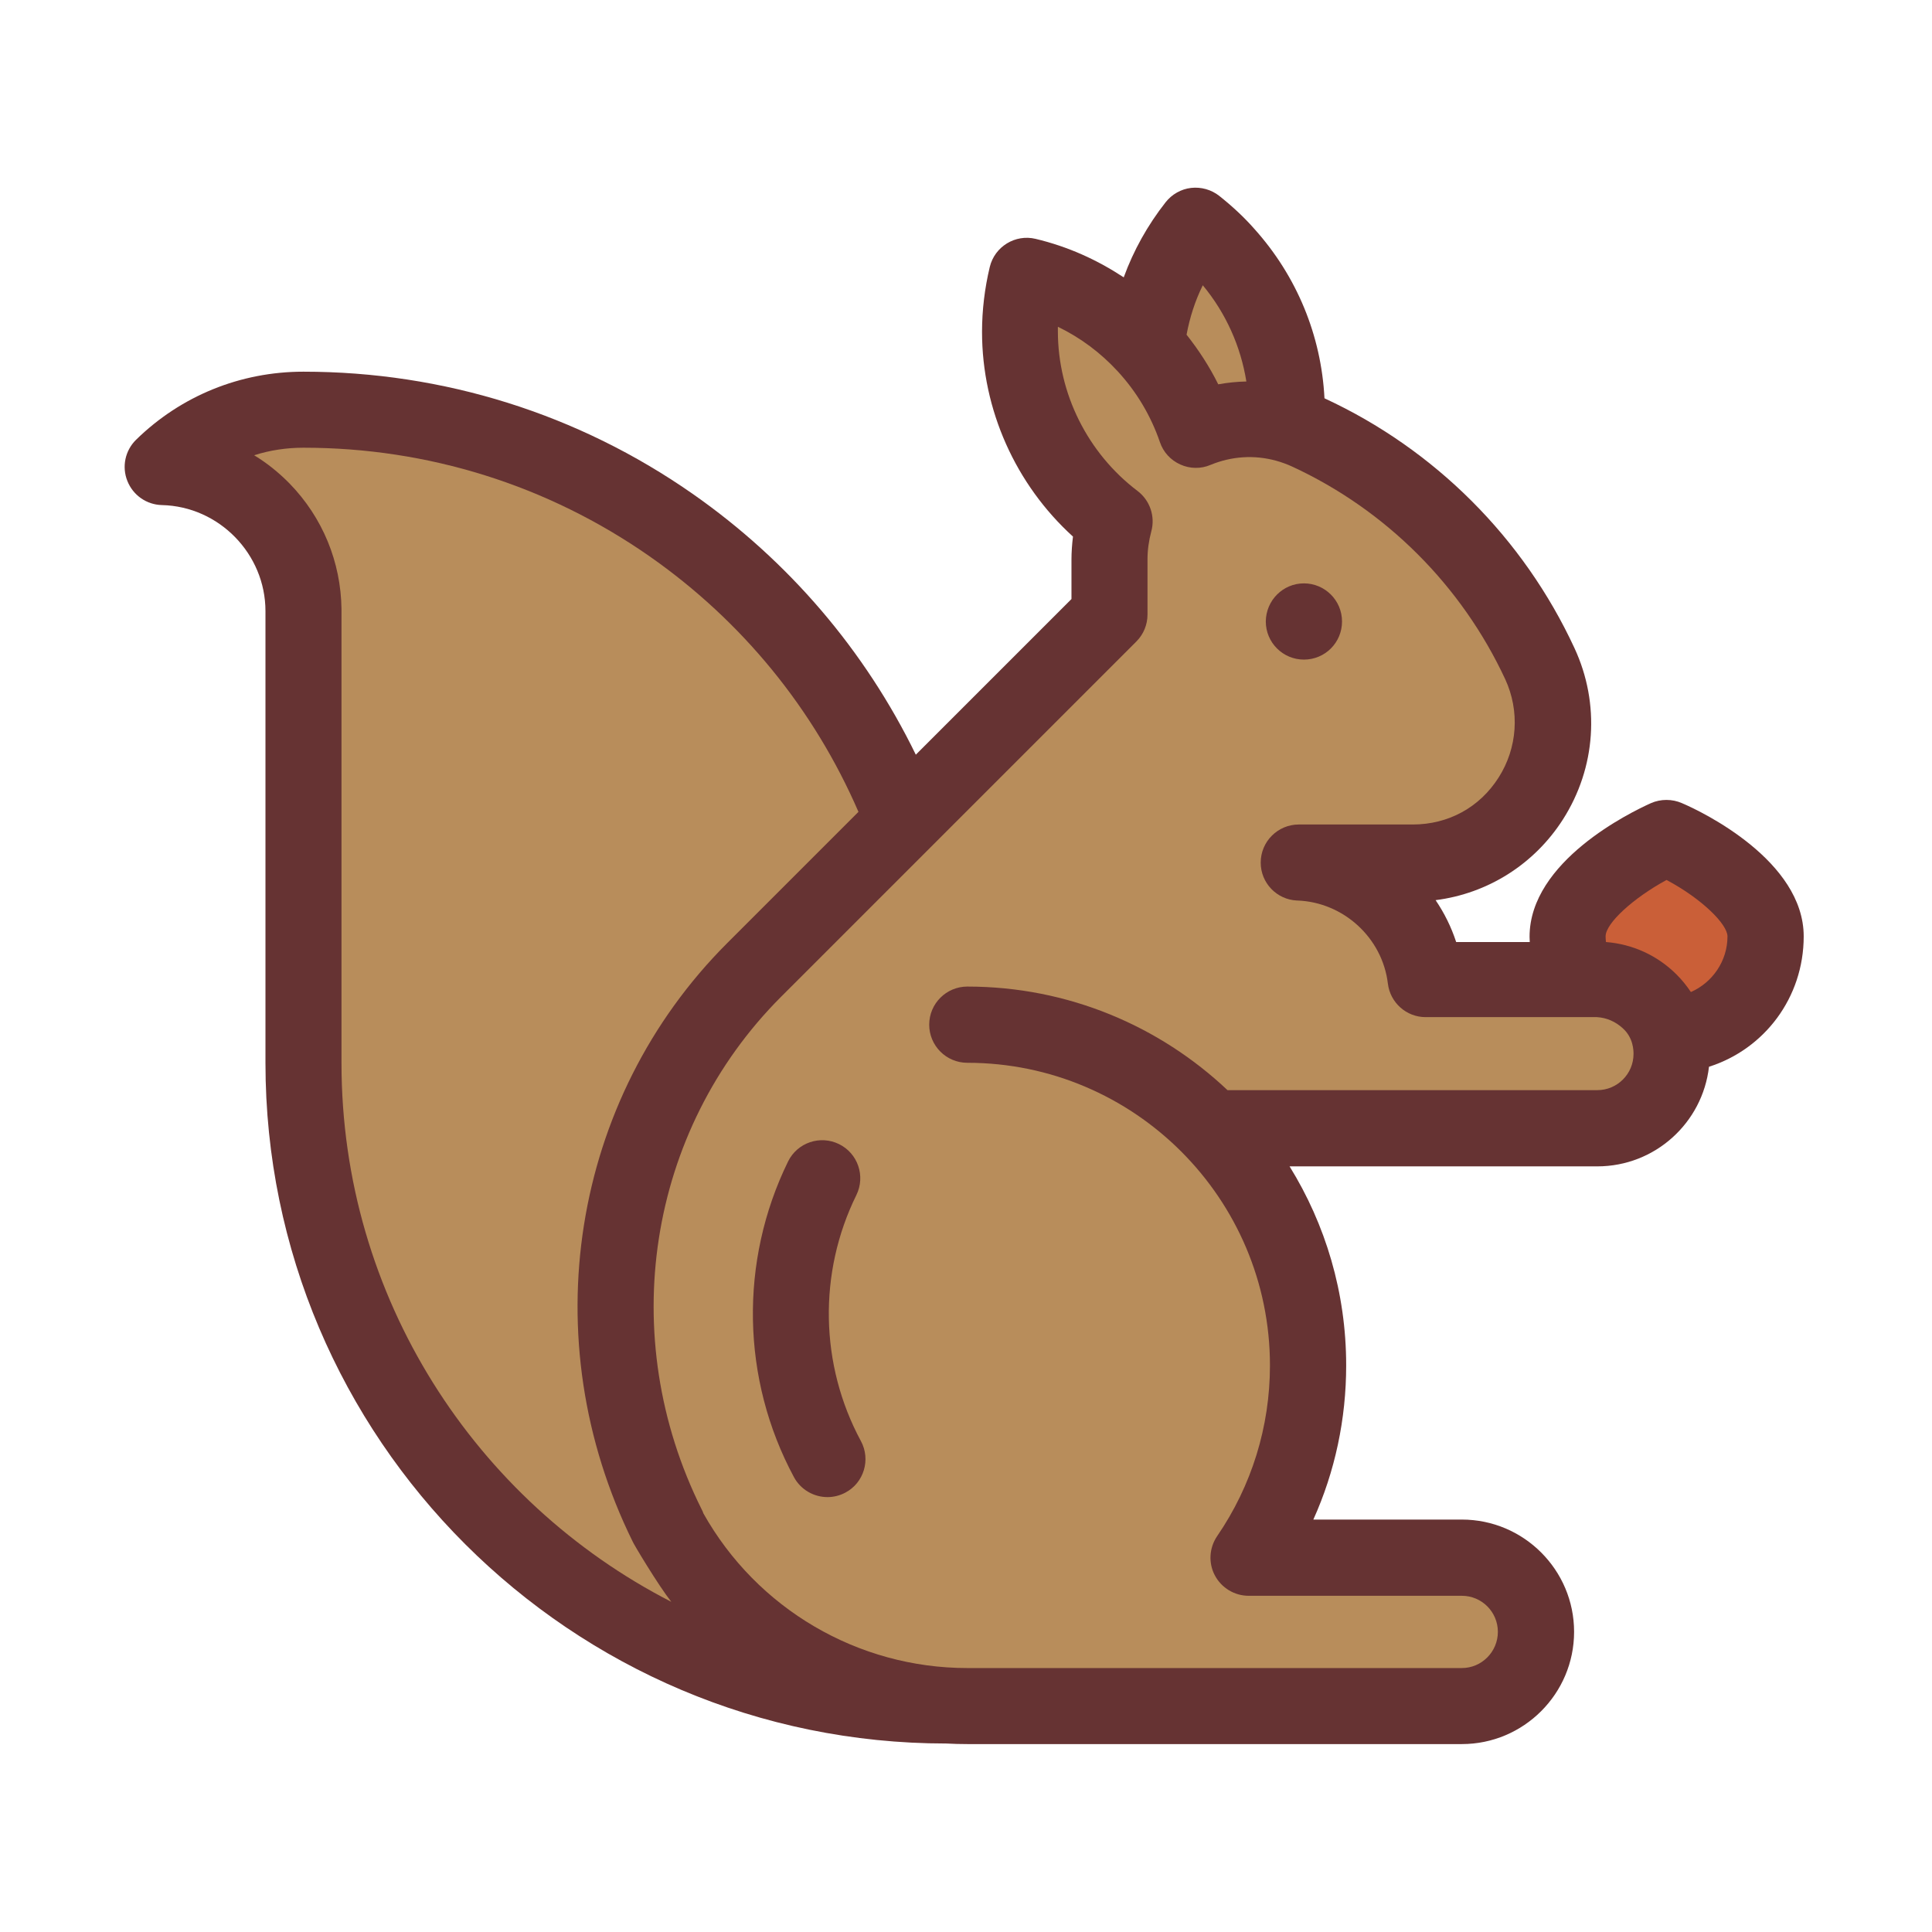
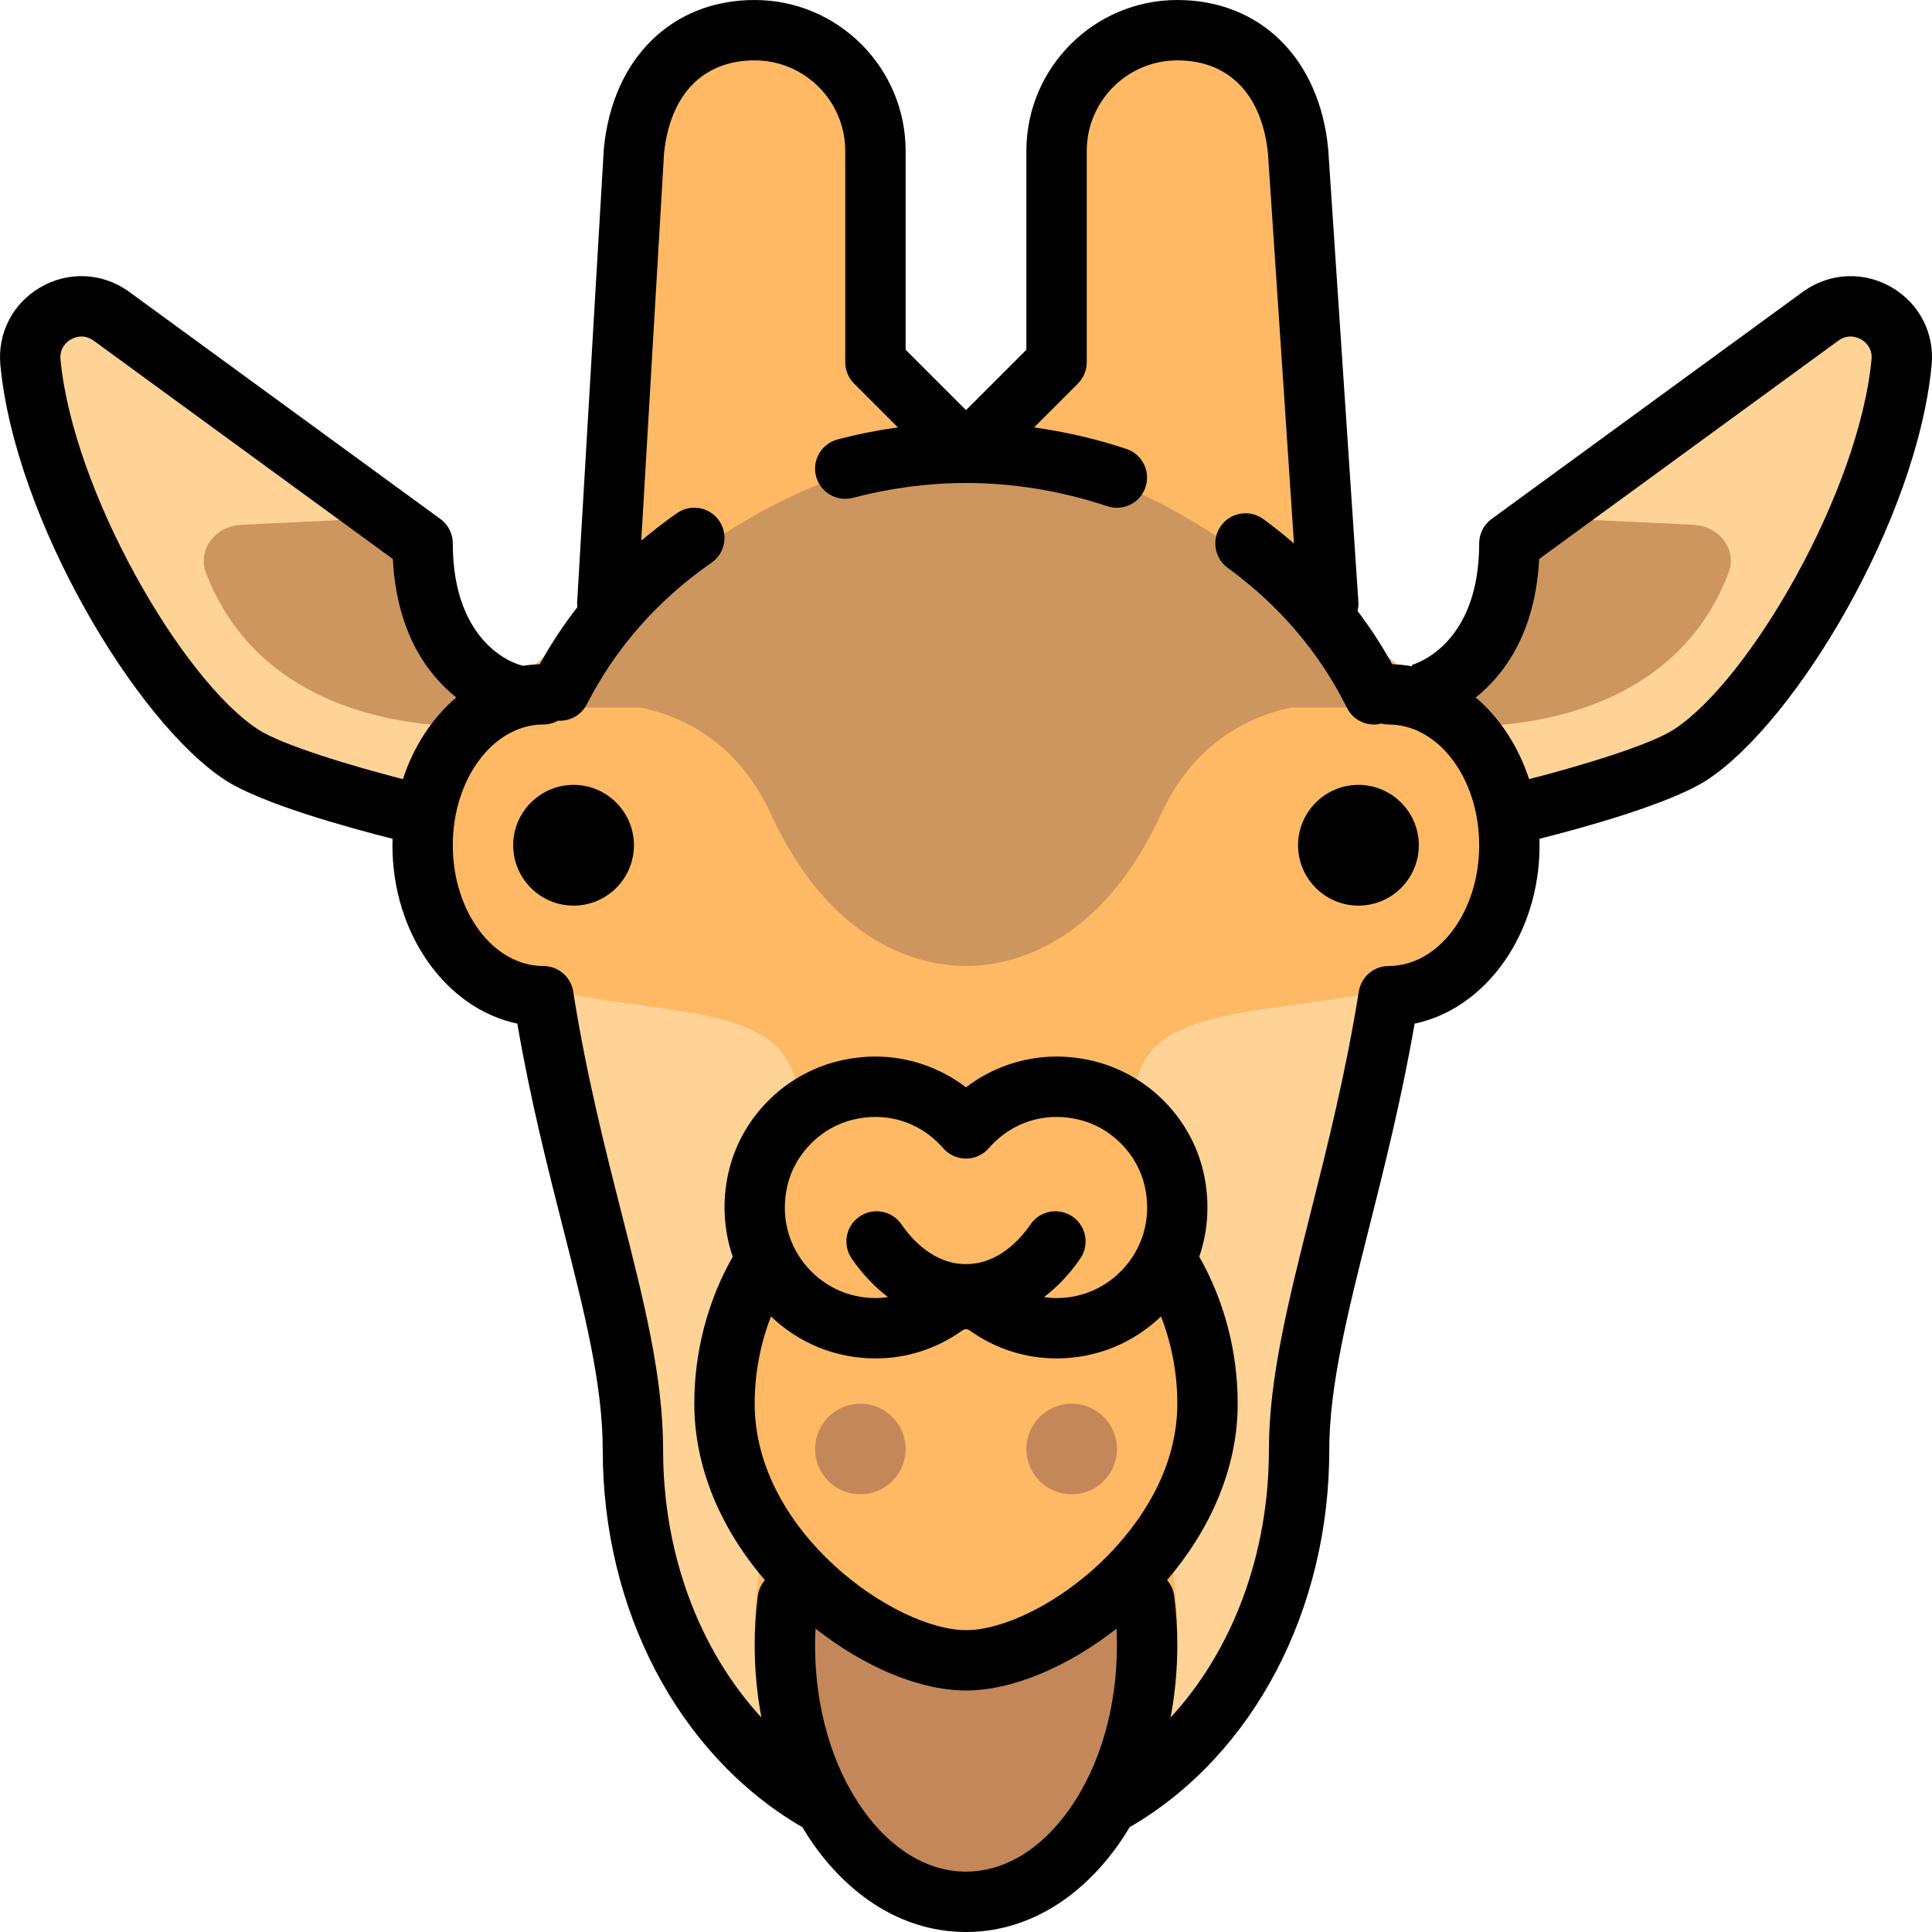
- <svg xmlns="http://www.w3.org/2000/svg" width="800px" height="800px" viewBox="0 0 1024 1024" class="icon" version="1.1">
-   <path d="M956 496.3c0 32.5-20.9 59.8-50.2 69.1-3.4 29.7-28.6 52.8-59.2 52.8H683.5c19 30.7 30 66.8 30 105.5 0 28.4-5.9 56.2-17.4 81.7h78.7c32.8 0 59.5 26.7 59.5 59.5s-26.7 59.5-59.5 59.5H512.7c-3.7 0-7.4-0.1-11.1-0.3-199 0-360.9-161.6-360.9-360.7V324.8v-0.9c0-30.3-24.6-55.5-54.9-56.2-8.1-0.2-15.3-5.2-18.3-12.8-3-7.5-1.2-16.1 4.6-21.8 23.8-23.3 55.3-36.1 88.7-36.1 74.3 0 145.7 22.4 206.4 64.8 50.9 35.6 91.3 83 118.2 138.2l82.5-82.5v-20.8c0-4.1 0.3-8.2 0.8-12.3-30.4-27.6-48.2-67.2-48.2-108.5 0-11.5 1.4-23.1 4.1-34.4 2.6-10.8 13.5-17.5 24.3-14.9 8.4 2 16.7 4.8 24.6 8.3 7.7 3.4 15.1 7.5 22.1 12.1 5.2-14.3 12.7-27.7 22.2-39.8 3.3-4.2 8.2-7 13.5-7.6 5.3-0.6 10.7 0.9 14.9 4.2 6.8 5.4 13.2 11.3 18.8 17.7 22.4 25 35.3 56.4 37 89.6 0.1 0 0.2 0.1 0.2 0.1 58.3 27 105.3 74 132.3 132.3 13.7 29.5 11.4 63.4-6.1 90.8-15.2 23.8-39.9 39.3-67.5 42.8 4.6 6.8 8.3 14.2 10.9 22.2h39c0-0.9-0.1-1.8-0.1-2.8 0-40 53.6-66 64.3-70.8 5.2-2.3 11.3-2.3 16.5 0 10.9 4.6 64.5 30.6 64.5 70.6z" fill="#663333" />
-   <path d="M915.6 496.3c0 13.1-8 24.5-19.4 29.5-2.2-3.3-4.7-6.4-7.6-9.3-10.1-10.1-23.3-16.1-37.4-17.2-0.1-1-0.2-2-0.2-3 0-7 14.8-20.4 32.3-29.9 18.8 10 32.3 23.5 32.3 29.9z" fill="#CA5F38" />
-   <path d="M860.1 545c5.7 5.1 5.7 12 5.7 13.6 0 10.6-8.6 19.2-19.2 19.2h-196c-36-34-84.5-54.9-137.9-54.9-11.1 0-20.2 9-20.2 20.2 0 11.1 9 20.2 20.2 20.2 88.4 0 160.4 71.9 160.4 160.4 0 32.5-9.7 63.8-28 90.5-4.2 6.2-4.7 14.2-1.2 20.8 3.5 6.6 10.4 10.8 17.9 10.8h113c10.6 0 19.1 8.6 19.1 19.1 0 10.6-8.6 19.2-19.1 19.2H512.7c-58 0-111.5-31.4-139.9-82-0.2-0.7-0.5-1.4-0.9-2.1-45.7-91.6-28.8-200.7 42-271.6L602.3 340c3.8-3.8 5.9-8.9 5.9-14.3v-29.2c0-5 0.7-9.9 2-14.8 2.2-8-0.7-16.5-7.3-21.5-26.4-20-42.2-51.6-42.2-84.6v-2.4c12 5.8 22.7 13.8 31.8 23.7 10 10.9 17.5 23.5 22.3 37.5 1.8 5.3 5.7 9.5 10.8 11.8 5.1 2.3 10.9 2.4 16 0.2 11.2-4.6 23.2-5.4 34.8-2.2 2.9 0.8 5.9 1.9 8.7 3.2 49.6 23 89.6 63 112.7 112.6 7.8 16.9 6.5 36.4-3.5 52.1-10.1 15.9-26.7 24.9-45.5 24.9h-60.4c-11.1 0-20.2 9-20.2 20.2 0 10.8 8.5 19.6 19.2 20.1h0.3c24.4 0.9 45 19.8 47.9 44 1.2 10.1 9.8 17.8 20 17.8h90.8c5.3 0.3 10 2.5 13.7 5.9z" fill="#B88D5B" />
-   <path d="M691.1 309.2c11.1 0 20.2 9 20.2 20.2s-9 20.2-20.2 20.2c-11.1 0-20.2-9-20.2-20.2 0.1-11.2 9.1-20.2 20.2-20.2z" fill="#663333" />
-   <path d="M637.5 151.2c12.2 14.7 20.1 32.3 23.1 51-5 0.1-9.9 0.6-14.9 1.5-4.6-9.3-10.3-18.1-16.8-26.3 1.7-9.1 4.5-17.9 8.6-26.2z" fill="#B88D5B" />
-   <path d="M456.3 763.8c5.3 9.8 1.6 22.1-8.2 27.3-3 1.6-6.3 2.4-9.5 2.4-7.2 0-14.2-3.9-17.8-10.6-27.9-51.9-29-114.4-3.1-167.3 4.9-10 17-14.1 27-9.2s14.1 17 9.2 27c-20.3 41.2-19.4 90 2.4 130.4z" fill="#663333" />
-   <path d="M455 430.3l-69.6 69.6C302.6 582.7 282.5 710 335.3 817c0.4 1.2 13.5 23.1 20.5 32C252.1 795.8 181 687.8 181 563.5V323.9v-1c-0.3-25-10-48.6-27.5-66.6-5.7-5.8-12-10.9-18.8-15 8.4-2.7 17.2-4 26.2-4 66 0 129.4 19.9 183.3 57.5 49.1 34.3 87.2 81 110.8 135.5z" fill="#B88D5B" />
+ <svg xmlns="http://www.w3.org/2000/svg" height="800px" width="800px" version="1.1" id="Layer_1" viewBox="0 0 512 512" xml:space="preserve">
+   <g>
+     <path style="fill:#FFD296;" d="M146,248l21,144c2.476,20.917,8.867,49.011,22.871,61.688L226.667,487V248H146z" />
+     <path style="fill:#FFD296;" d="M366,248l-22,143c-2.476,20.917-7.867,50.011-21.871,62.688L285.333,487V248H366z" />
+     <path style="fill:#FFD296;" d="M112,144L29.292,83.635C19.819,77.077,6.977,84.53,8.065,96C11.61,133.368,42.009,185.658,64,200   c11.5,7.5,48,16,48,16l0.848-1.13C115.61,202.669,122.65,191.544,132,181C132,181,112,178.333,112,144z" />
+   </g>
+   <g>
+     <path style="fill:#FFB964;" d="M368,184v80c17.673,0,32-17.909,32-40S385.673,184,368,184z" />
+     <path style="fill:#FFB964;" d="M400,224c0-22.617-24.869-47.009-54.517-66.483c-0.118-0.124-0.232-0.254-0.351-0.378L352,160   l-8-120c-2-20-14.327-32-32-32s-32,14.327-32,32v56l-24,24l0,0l0,0l0,0l0,0l-24-24V40c0-17.673-14.327-32-32-32s-30,12-32,32   l-7.059,119.999l4.991-2.1C136.543,177.31,112,201.531,112,224c0,56,80,32,96,56s-8,120-8,152s24,56,56,56s56-24,56-56   s-24-128-8-152S400,280,400,224z" />
+   </g>
+   <path style="fill:#C3875A;" d="M292.565,424.002C280.494,433.982,266.667,440,256,440s-24.494-6.018-36.565-15.998h-10.69  C208.255,427.897,208,431.906,208,436c0,37.556,21.49,68,48,68s48-30.444,48-68c0-4.094-0.255-8.103-0.745-11.998H292.565z" />
+   <path style="fill:#FFD296;" d="M482.708,83.635L400,144c0,34.333-24,40-24,40c13.333,8,21.333,18.667,24,32c0,0,36.5-8.5,48-16  c21.991-14.342,52.39-66.632,55.935-104C505.023,84.53,492.181,77.077,482.708,83.635z" />
+   <g>
+     <path style="fill:#CD965F;" d="M372,187.507c-30.135-35.716-70.356-66.988-114.928-67.484C256.705,120.008,256.347,120,256,120   c-0.361,0-0.735,0.01-1.118,0.026c-41.334,0.556-84.776,31.8-114.882,67.481h29.95c13.298,2.948,26.375,10.847,34.498,28.493   c14.729,32,36.823,40,51.553,40s36.824-8,51.553-40c8.123-17.646,21.199-25.545,34.498-28.493H372z" />
+     <path style="fill:#CD965F;" d="M128.498,192.299l5.106-0.321l1.082-2.338c0,0-30.055-21.929-27.581-52.64l-43.187,2.084   c-7.017,0.338-11.625,6.686-9.317,12.742C71.953,197.365,128.498,192.299,128.498,192.299z" />
+     <path style="fill:#CD965F;" d="M384.187,192.299l-5.106-0.321L378,189.64c0,0,30.055-21.929,27.581-52.64l43.187,2.084   c7.017,0.338,11.625,6.686,9.317,12.742C440.731,197.365,384.187,192.299,384.187,192.299z" />
+   </g>
+   <g>
+     <path style="fill:#FFB964;" d="M310.33,336.042l-2.643-0.001C302.148,345.581,291.826,352,280,352   c-6.866,0-13.176-2.207-18.358-5.914c-3.441-2.461-7.842-2.461-11.283,0C245.176,349.793,238.867,352,232,352   c-11.844,0-22.179-6.438-27.712-16.001l-2.592-0.001C195.551,346.438,192,358.779,192,372c0,20.863,12.346,39.528,27.435,52.002   C231.506,433.982,245.333,440,256,440c10.667,0,24.494-6.018,36.565-15.998C307.654,411.528,320,392.863,320,372   C320,358.797,316.458,346.473,310.33,336.042z" />
+     <path style="fill:#FFB964;" d="M232,352c6.867,0,13.176-2.207,18.358-5.914c3.441-2.461,7.842-2.461,11.283,0   C266.824,349.793,273.134,352,280,352c11.826,0,22.148-6.419,27.687-15.959c3.882-6.686,5.418-14.903,3.464-23.526   c-2.596-11.457-11.831-20.779-23.247-23.552c-12.777-3.104-24.473,1.571-31.905,10.073c-7.432-8.502-19.128-13.177-31.905-10.073   c-11.415,2.772-20.65,12.095-23.247,23.552c-1.95,8.605-0.425,16.806,3.439,23.484C209.821,345.563,220.156,352,232,352z" />
+   </g>
+   <g>
+     <circle style="fill:#C3875A;" cx="228" cy="384" r="12" />
+     <circle style="fill:#C3875A;" cx="284" cy="384" r="12" />
+   </g>
+   <path d="M152,208c-8.822,0-16,7.178-16,16s7.178,16,16,16s16-7.178,16-16S160.822,208,152,208z" />
+   <path d="M360,208c-8.822,0-16,7.178-16,16s7.178,16,16,16s16-7.178,16-16S368.822,208,360,208z" />
+   <path d="M501.363,76.176c-7.329-4.293-16.223-3.955-23.208,0.882c-0.055,0.038-0.109,0.077-0.163,0.116l-82.708,60.365  C393.22,139.044,392,141.445,392,144c0,27.148-17.211,32.045-17.944,32.24l0.105-0.026l0.089,0.376  c-1.733-0.328-3.505-0.511-5.304-0.561c-2.724-4.936-5.784-9.645-9.18-14.111c0.193-0.781,0.272-1.604,0.216-2.45l-8-120  c-0.006-0.088-0.013-0.176-0.022-0.264C349.579,15.389,333.894,0,312,0c-22.056,0-40,17.944-40,40v52.687l-16,16l-16-16V40  c0-22.056-17.944-40-40-40c-21.894,0-37.579,15.389-39.96,39.204c-0.011,0.108-0.02,0.217-0.026,0.326l-7.059,119.999  c-0.027,0.468-0.006,0.928,0.045,1.378c-3.703,4.764-7.027,9.808-9.959,15.122c-1.491,0.042-2.962,0.181-4.409,0.416  c-0.258-0.089-0.522-0.167-0.793-0.231C137.66,176.172,120,171.682,120,144c0-2.555-1.22-4.956-3.284-6.462L34.008,77.173  c-0.054-0.039-0.108-0.078-0.163-0.116c-6.986-4.837-15.88-5.175-23.208-0.882C3.339,80.451-0.698,88.337,0.101,96.755  c3.874,40.83,35.97,94.581,59.529,109.945c9.693,6.322,33.004,12.71,44.406,15.59C104.02,222.859,104,223.427,104,224  c0,23.641,14.32,43.331,33.095,47.27c3.484,20.239,8.042,38.17,12.108,54.152c5.648,22.197,10.526,41.366,10.526,58.849  c0,42.349,20.004,80.494,52.206,99.548c0.208,0.123,0.423,0.218,0.636,0.32c0.938,1.562,1.915,3.09,2.951,4.558  C226.131,503.724,240.505,512,256,512s29.869-8.276,40.477-23.303c1.037-1.468,2.013-2.997,2.952-4.558  c0.216-0.103,0.434-0.2,0.645-0.325c32.196-19.056,52.197-57.199,52.197-99.543c0-17.004,4.905-36.477,10.584-59.024  c4.037-16.025,8.56-34.002,12.037-53.974C393.673,267.34,408,247.646,408,224c0-0.573-0.02-1.141-0.036-1.709  c11.402-2.88,34.713-9.269,44.406-15.59c23.559-15.364,55.656-69.116,59.529-109.945C512.698,88.337,508.661,80.451,501.363,76.176z   M68.37,193.299c-20.032-13.064-49.012-62.961-52.341-98.055c-0.299-3.149,1.785-4.729,2.695-5.263  c0.917-0.538,3.322-1.586,5.947,0.186l79.434,57.975c1.02,19.58,9.222,30.618,16.807,36.697c-6.31,5.373-11.268,12.879-14.141,21.64  C93.042,202.956,74.714,197.437,68.37,193.299z M298.766,334.963C294.179,340.706,287.339,344,280,344  c-1.127,0-2.243-0.09-3.345-0.249c3.579-2.719,6.839-6.149,9.636-10.224c2.5-3.643,1.574-8.623-2.068-11.123  c-3.644-2.501-8.623-1.575-11.123,2.068C270.401,328.404,264.591,335,256,335s-14.401-6.596-17.1-10.527  c-2.5-3.643-7.481-4.57-11.123-2.068c-3.643,2.5-4.569,7.48-2.068,11.123c2.797,4.075,6.058,7.505,9.636,10.224  C234.243,343.91,233.127,344,232,344c-7.339,0-14.179-3.294-18.766-9.037c-4.656-5.83-6.284-13.174-4.583-20.681  c1.913-8.441,8.878-15.493,17.333-17.546c2.013-0.489,4.037-0.737,6.018-0.737c6.912,0,13.296,2.948,17.976,8.301  c1.519,1.738,3.715,2.735,6.023,2.735c2.308,0,4.504-0.997,6.023-2.735c4.68-5.353,11.064-8.301,17.976-8.301  c1.98,0,4.005,0.248,6.018,0.737c8.454,2.053,15.42,9.104,17.333,17.546C305.05,321.789,303.422,329.134,298.766,334.963z   M204.324,348.867C211.732,355.99,221.558,360,232,360c8.28,0,16.237-2.562,23.012-7.407c0.655-0.468,1.321-0.468,1.975,0  C263.763,357.438,271.72,360,280,360c10.442,0,20.268-4.01,27.676-11.133C310.517,356.15,312,363.999,312,372  c0,19.898-12.844,35.026-20.5,42.273C280.299,424.876,266.033,432,256,432c-18.677,0-56-25.939-56-60  C200,363.998,201.483,356.149,204.324,348.867z M256,496c-10.148,0-19.881-5.871-27.405-16.53C220.473,467.964,216,452.526,216,436  c0-1.471,0.047-2.941,0.119-4.407C229.12,441.84,243.841,448,256,448c12.064,0,26.852-6.132,39.882-16.395  c0.072,1.462,0.118,2.928,0.118,4.395c0,16.526-4.473,31.964-12.595,43.47C275.881,490.129,266.148,496,256,496z M368,256  c-0.051,0-0.1,0.007-0.151,0.008c-0.163,0.002-0.324,0.012-0.484,0.024c-0.106,0.008-0.211,0.017-0.315,0.029  c-0.159,0.019-0.315,0.044-0.471,0.072c-0.107,0.019-0.214,0.039-0.319,0.062c-0.146,0.033-0.29,0.071-0.434,0.111  c-0.111,0.031-0.222,0.063-0.332,0.099c-0.134,0.044-0.265,0.094-0.396,0.145c-0.112,0.043-0.224,0.087-0.333,0.136  c-0.126,0.056-0.249,0.117-0.371,0.179c-0.106,0.054-0.213,0.108-0.317,0.167c-0.122,0.069-0.241,0.143-0.359,0.218  c-0.096,0.061-0.192,0.122-0.285,0.187c-0.122,0.085-0.239,0.175-0.356,0.267c-0.083,0.064-0.165,0.128-0.244,0.195  c-0.12,0.102-0.235,0.208-0.349,0.317c-0.07,0.066-0.14,0.132-0.207,0.201c-0.114,0.117-0.222,0.238-0.329,0.361  c-0.061,0.07-0.121,0.14-0.179,0.211c-0.102,0.126-0.197,0.257-0.291,0.389c-0.056,0.08-0.113,0.158-0.167,0.24  c-0.084,0.128-0.162,0.26-0.239,0.394c-0.055,0.096-0.109,0.19-0.161,0.289c-0.064,0.124-0.124,0.25-0.182,0.377  c-0.053,0.116-0.105,0.233-0.153,0.353c-0.045,0.115-0.087,0.231-0.128,0.349c-0.048,0.138-0.093,0.277-0.134,0.419  c-0.031,0.108-0.058,0.219-0.084,0.329c-0.037,0.152-0.07,0.304-0.097,0.459c-0.009,0.051-0.024,0.1-0.032,0.151  c-3.465,21.698-8.403,41.303-12.76,58.6c-5.94,23.58-11.069,43.944-11.069,62.932c0,27.637-9.63,53.089-26.056,70.893  C311.384,448.976,312,442.55,312,436c0-4.36-0.271-8.732-0.807-12.995c-0.206-1.641-0.896-3.102-1.907-4.259  C320.311,405.85,328,389.623,328,372c0-13.773-3.524-27.216-10.184-38.968c2.414-7.031,2.853-14.715,1.137-22.285  c-3.274-14.448-14.721-26.05-29.161-29.558c-3.248-0.789-6.542-1.189-9.794-1.189c-8.692,0-17.104,2.904-23.999,8.144  C249.103,282.904,240.692,280,232,280c-3.251,0-6.546,0.4-9.794,1.189c-14.44,3.507-25.886,15.109-29.161,29.558  c-1.715,7.57-1.277,15.254,1.137,22.285C187.524,344.784,184,358.226,184,372c0,16.348,6.595,32.652,18.711,46.75  c-1.01,1.157-1.698,2.617-1.904,4.255C200.271,427.268,200,431.64,200,436c0,6.55,0.616,12.977,1.786,19.165  c-16.426-17.804-26.056-43.256-26.056-70.894c0-19.486-5.107-39.556-11.021-62.794c-4.38-17.214-9.345-36.725-12.806-58.72  c-0.008-0.054-0.024-0.106-0.034-0.16c-0.027-0.155-0.06-0.308-0.096-0.459c-0.026-0.11-0.054-0.219-0.084-0.327  c-0.041-0.144-0.087-0.286-0.136-0.426c-0.039-0.115-0.08-0.229-0.125-0.341c-0.049-0.124-0.103-0.245-0.158-0.366  c-0.056-0.122-0.113-0.244-0.174-0.362c-0.055-0.104-0.112-0.207-0.171-0.309c-0.073-0.126-0.147-0.251-0.226-0.373  c-0.059-0.09-0.121-0.178-0.184-0.265c-0.088-0.124-0.177-0.246-0.272-0.364c-0.065-0.081-0.133-0.16-0.202-0.238  c-0.099-0.115-0.199-0.228-0.305-0.335c-0.075-0.077-0.153-0.151-0.231-0.226c-0.106-0.101-0.213-0.2-0.324-0.294  c-0.087-0.074-0.177-0.145-0.267-0.215c-0.109-0.085-0.219-0.169-0.333-0.249c-0.1-0.07-0.202-0.135-0.306-0.201  c-0.112-0.071-0.224-0.141-0.34-0.207c-0.108-0.062-0.22-0.119-0.332-0.175c-0.119-0.06-0.237-0.119-0.359-0.173  c-0.112-0.05-0.226-0.095-0.339-0.14c-0.13-0.051-0.26-0.1-0.393-0.144c-0.109-0.036-0.219-0.068-0.33-0.1  c-0.145-0.042-0.291-0.08-0.438-0.113c-0.103-0.023-0.208-0.042-0.313-0.062c-0.158-0.029-0.318-0.054-0.479-0.073  c-0.101-0.012-0.203-0.021-0.306-0.029c-0.164-0.013-0.328-0.022-0.494-0.025c-0.05,0.001-0.1-0.006-0.152-0.006  c-13.234,0-24-14.355-24-32s10.766-32,24-32c1.423,0,2.757-0.376,3.915-1.027c0.158,0.009,0.316,0.027,0.474,0.027  c2.91,0,5.717-1.593,7.131-4.363c7.626-14.936,18.747-27.563,33.052-37.529c3.625-2.525,4.517-7.512,1.991-11.137  s-7.513-4.516-11.137-1.991c-3.313,2.308-6.472,4.749-9.487,7.305l6.038-102.646C177.595,24.979,186.344,16,200,16  c13.233,0,24,10.767,24,24v56c0,2.122,0.843,4.157,2.343,5.657l11.609,11.609c-5.352,0.741-10.691,1.797-15.985,3.188  c-4.273,1.123-6.827,5.497-5.704,9.771c1.123,4.273,5.499,6.83,9.771,5.704C235.953,129.322,246.036,128,256,128  c12.583,0,25.187,2.072,37.461,6.157c0.838,0.279,1.69,0.412,2.527,0.412c3.351,0,6.473-2.122,7.589-5.476  c1.396-4.192-0.872-8.722-5.063-10.117c-8.049-2.679-16.233-4.569-24.471-5.707l11.613-11.613c1.5-1.5,2.343-3.535,2.343-5.657V40  c0-13.234,10.766-24,24-24c13.665,0,22.417,8.99,24.027,24.67l6.89,103.347c-2.599-2.246-5.308-4.403-8.134-6.463  c-3.57-2.603-8.574-1.818-11.177,1.752c-2.603,3.57-1.818,8.574,1.752,11.177c13.684,9.975,24.313,22.453,31.593,37.087  c1.398,2.812,4.229,4.439,7.169,4.439c0.651,0,1.308-0.088,1.956-0.252c0.618,0.153,1.26,0.243,1.925,0.243  c13.234,0,24,14.355,24,32S381.234,256,368,256z M495.971,95.245c-3.329,35.094-32.309,84.99-52.341,98.055  c-6.336,4.132-24.668,9.654-38.401,13.179c-2.874-8.761-7.831-16.267-14.141-21.639c7.584-6.079,15.787-17.117,16.807-36.697  l79.434-57.975c2.625-1.773,5.03-0.724,5.947-0.186C494.186,90.515,496.27,92.095,495.971,95.245z" />
</svg>
